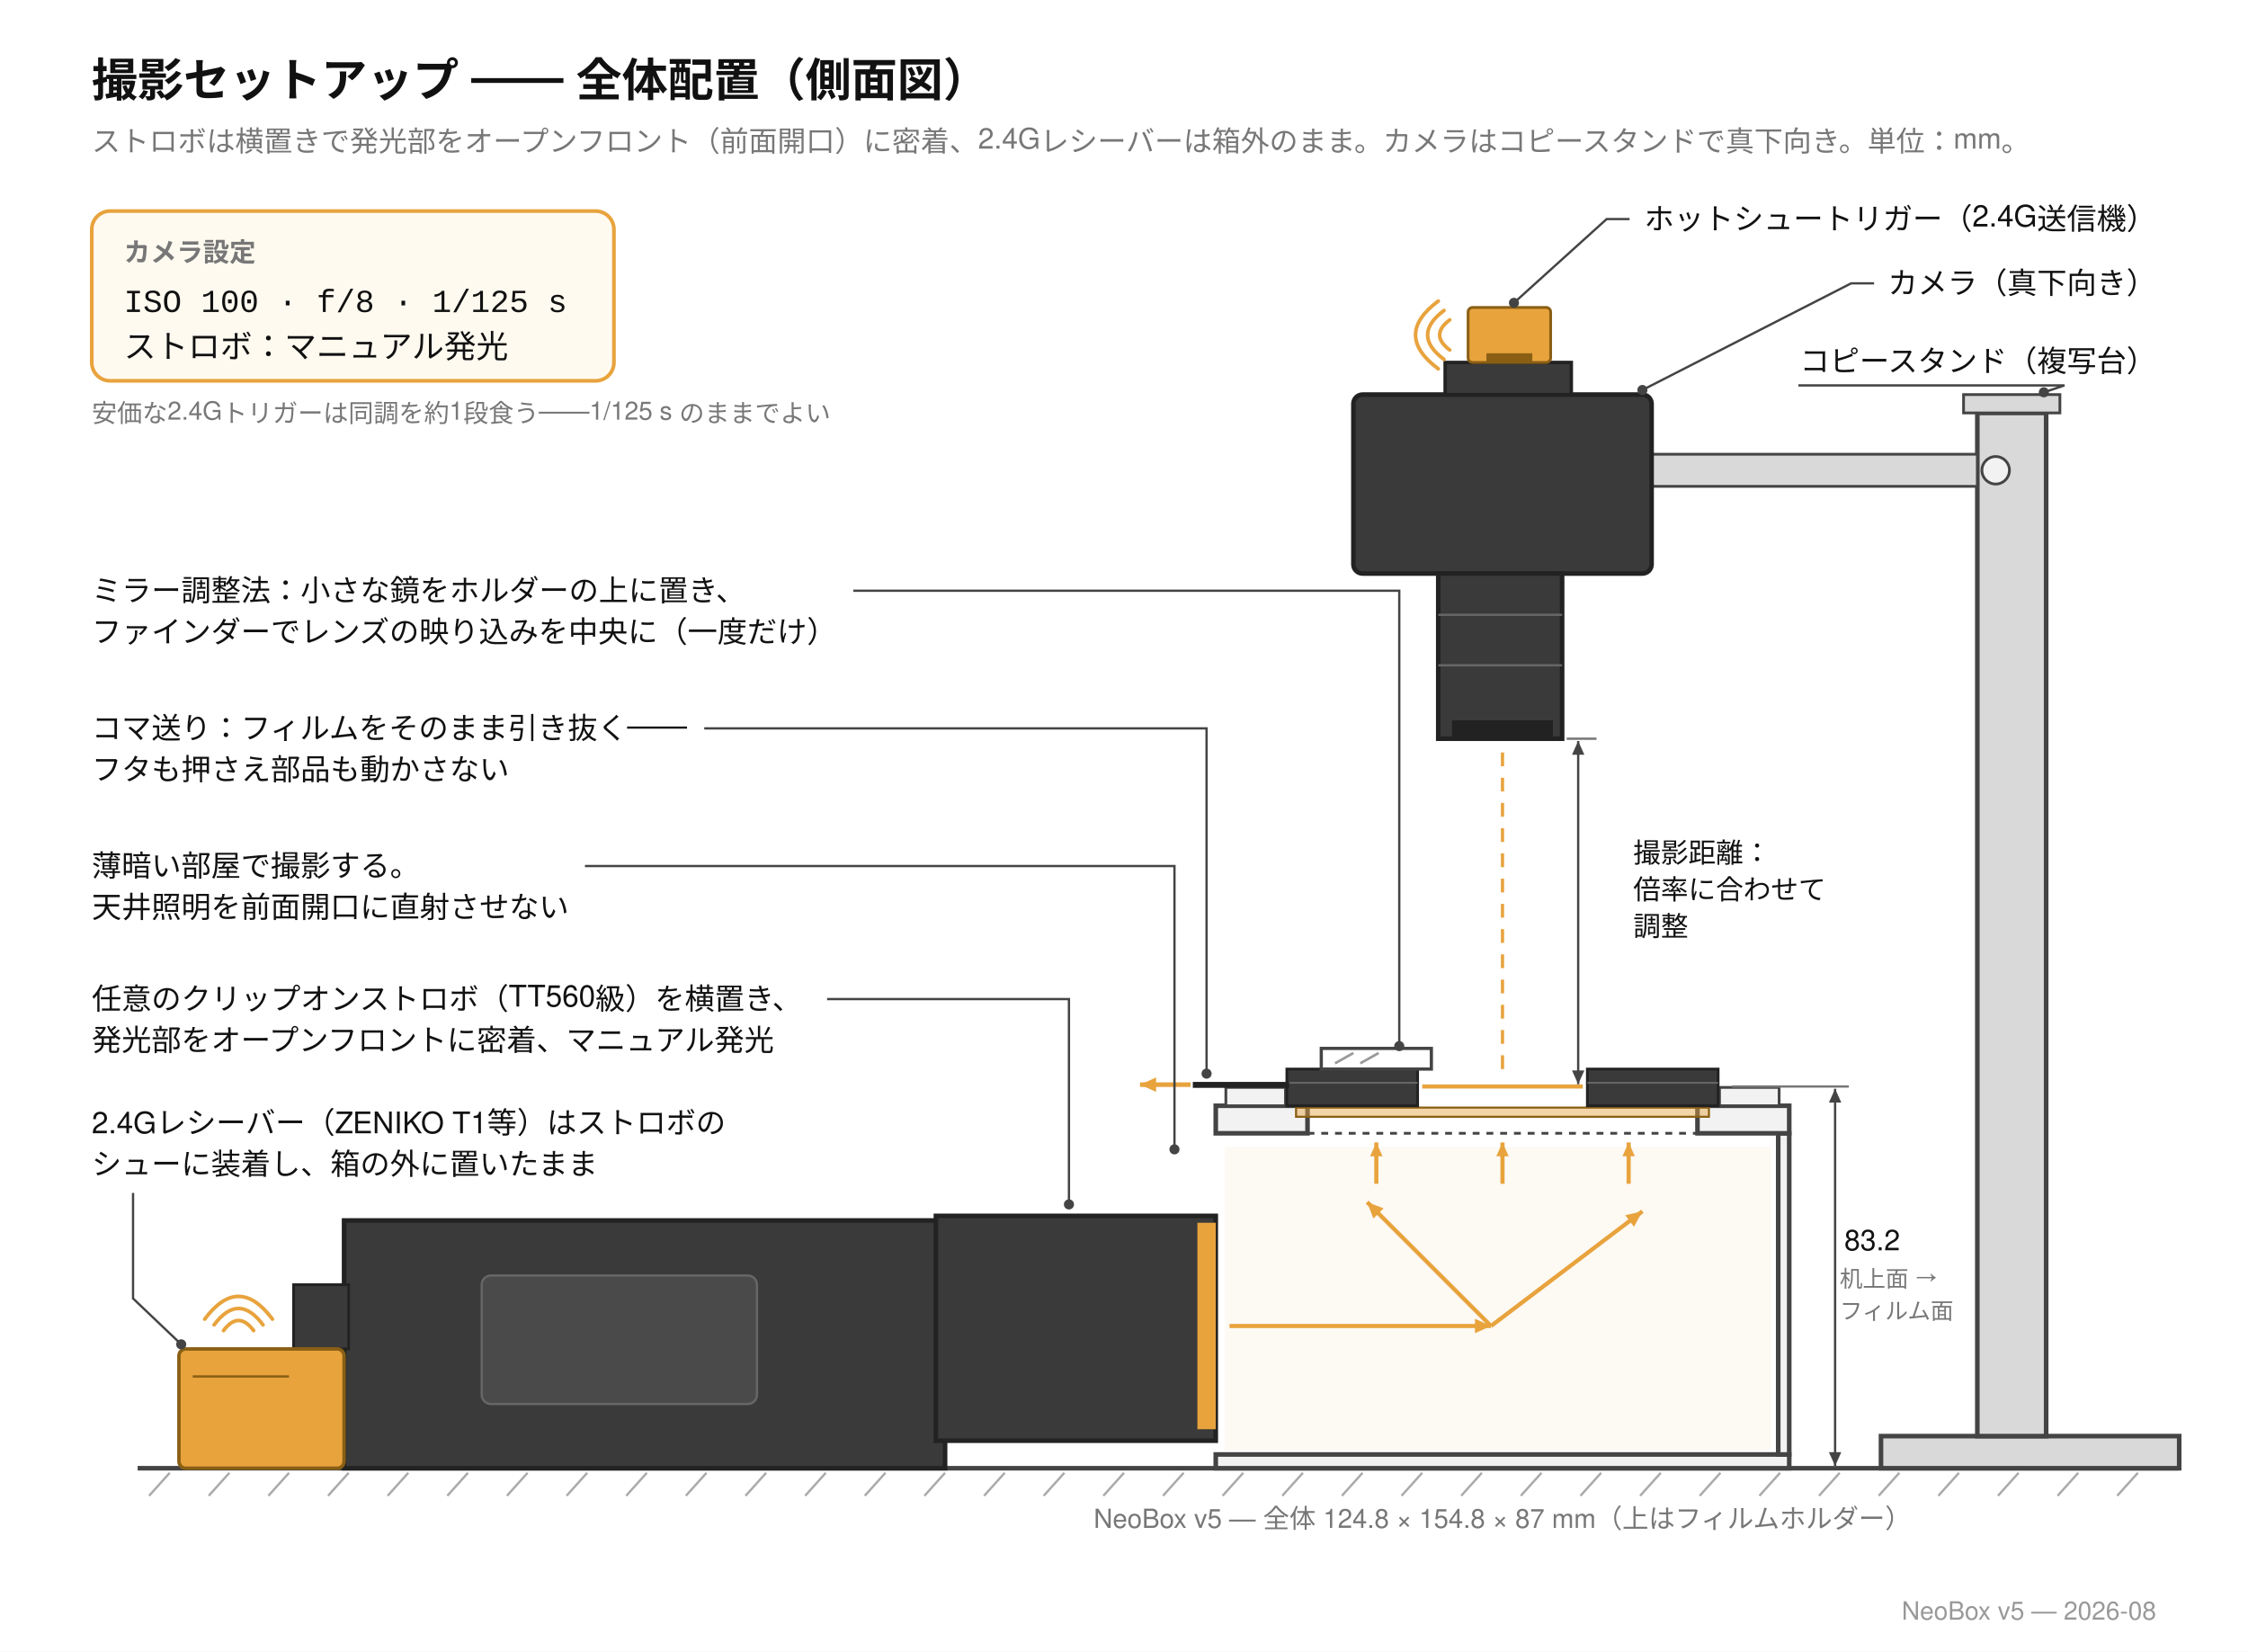
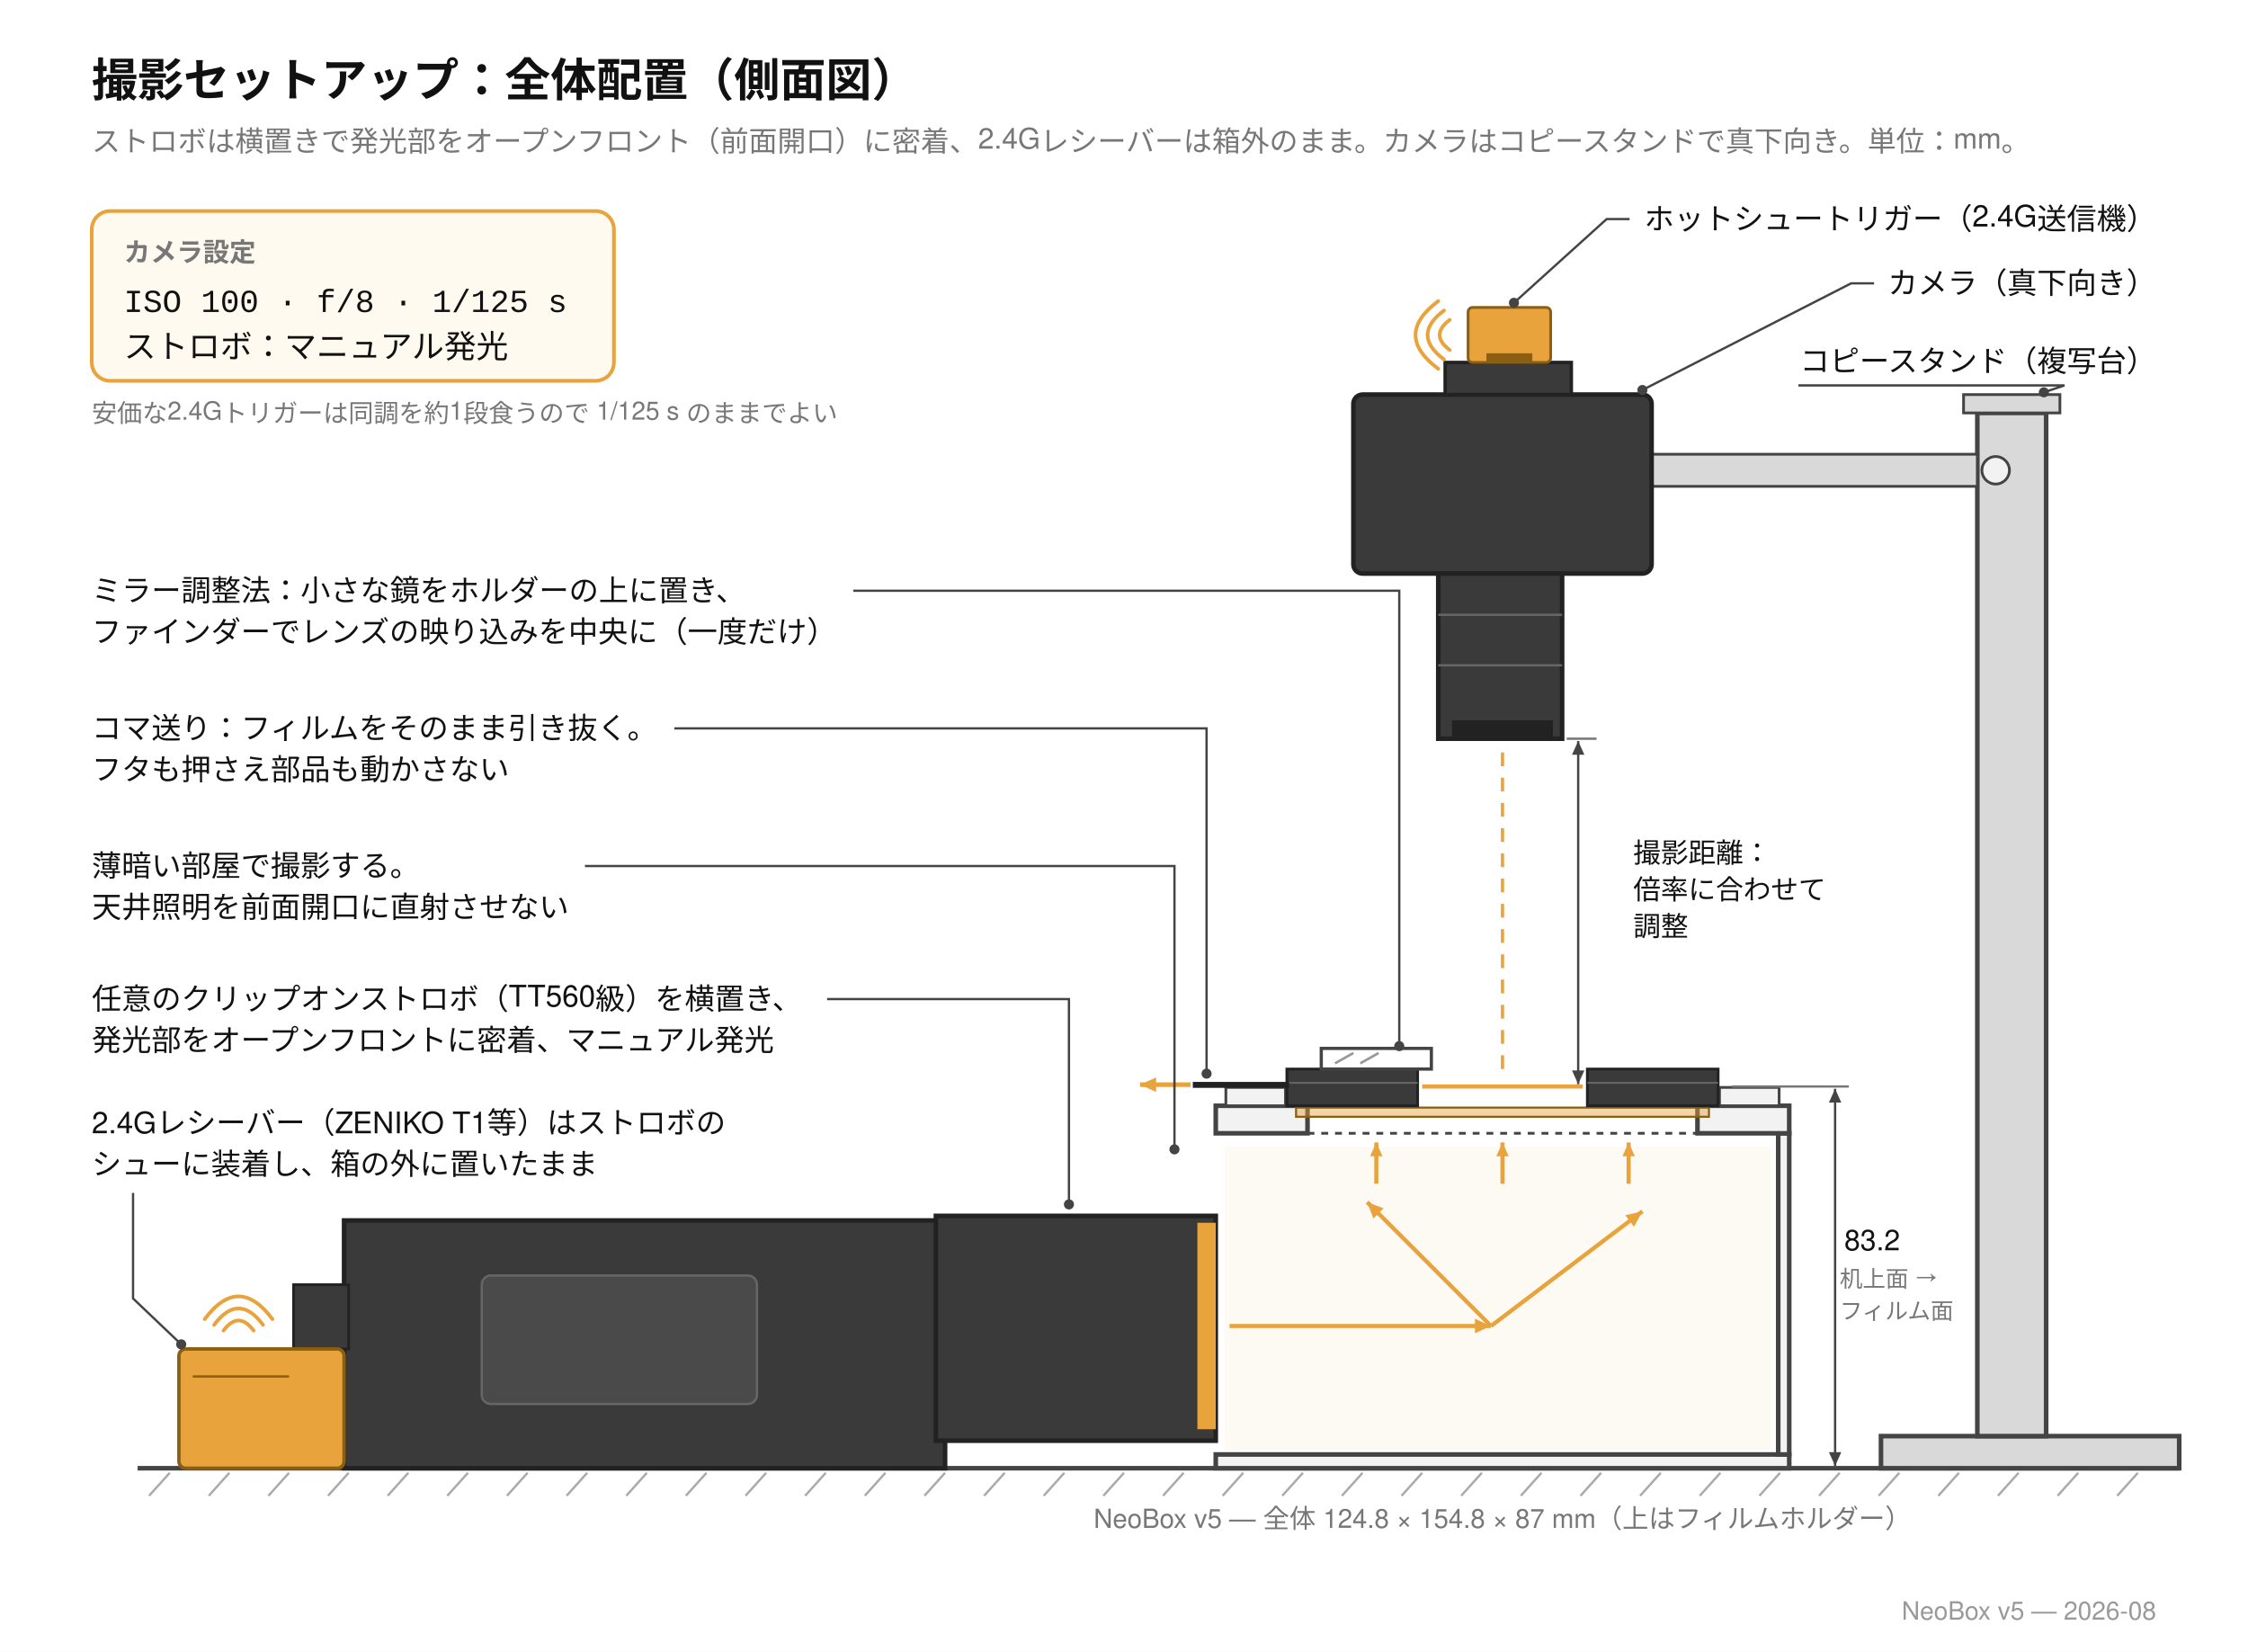
<svg xmlns="http://www.w3.org/2000/svg" width="980" height="720" viewBox="0 0 980 720" font-family="Helvetica, Arial, sans-serif">
  <rect x="0" y="0" width="980" height="720" fill="#ffffff" />
-   <text x="40" y="42" font-size="20" fill="#111" text-anchor="start" font-family="Helvetica, Arial, sans-serif" font-weight="bold">撮影セットアップ —— 全体配置（側面図）</text>
+   <text x="40" y="42" font-size="20" fill="#111" text-anchor="start" font-family="Helvetica, Arial, sans-serif" font-weight="bold">撮影セットアップ：全体配置（側面図）</text>
  <text x="40" y="66" font-size="12.5" fill="#777" text-anchor="start" font-family="Helvetica, Arial, sans-serif">ストロボは横置きで発光部をオープンフロント（前面開口）に密着、2.4Gレシーバーは箱外のまま。カメラはコピースタンドで真下向き。単位：mm。</text>
  <line x1="60" y1="640" x2="950" y2="640" stroke="#444" stroke-width="2" />
  <line x1="74" y1="642" x2="65" y2="652" stroke="#aaa" stroke-width="1" />
  <line x1="100" y1="642" x2="91" y2="652" stroke="#aaa" stroke-width="1" />
  <line x1="126" y1="642" x2="117" y2="652" stroke="#aaa" stroke-width="1" />
  <line x1="152" y1="642" x2="143" y2="652" stroke="#aaa" stroke-width="1" />
  <line x1="178" y1="642" x2="169" y2="652" stroke="#aaa" stroke-width="1" />
  <line x1="204" y1="642" x2="195" y2="652" stroke="#aaa" stroke-width="1" />
  <line x1="230" y1="642" x2="221" y2="652" stroke="#aaa" stroke-width="1" />
  <line x1="256" y1="642" x2="247" y2="652" stroke="#aaa" stroke-width="1" />
  <line x1="282" y1="642" x2="273" y2="652" stroke="#aaa" stroke-width="1" />
  <line x1="308" y1="642" x2="299" y2="652" stroke="#aaa" stroke-width="1" />
  <line x1="334" y1="642" x2="325" y2="652" stroke="#aaa" stroke-width="1" />
  <line x1="360" y1="642" x2="351" y2="652" stroke="#aaa" stroke-width="1" />
  <line x1="386" y1="642" x2="377" y2="652" stroke="#aaa" stroke-width="1" />
  <line x1="412" y1="642" x2="403" y2="652" stroke="#aaa" stroke-width="1" />
  <line x1="438" y1="642" x2="429" y2="652" stroke="#aaa" stroke-width="1" />
  <line x1="464" y1="642" x2="455" y2="652" stroke="#aaa" stroke-width="1" />
  <line x1="490" y1="642" x2="481" y2="652" stroke="#aaa" stroke-width="1" />
  <line x1="516" y1="642" x2="507" y2="652" stroke="#aaa" stroke-width="1" />
  <line x1="542" y1="642" x2="533" y2="652" stroke="#aaa" stroke-width="1" />
  <line x1="568" y1="642" x2="559" y2="652" stroke="#aaa" stroke-width="1" />
  <line x1="594" y1="642" x2="585" y2="652" stroke="#aaa" stroke-width="1" />
  <line x1="620" y1="642" x2="611" y2="652" stroke="#aaa" stroke-width="1" />
  <line x1="646" y1="642" x2="637" y2="652" stroke="#aaa" stroke-width="1" />
  <line x1="672" y1="642" x2="663" y2="652" stroke="#aaa" stroke-width="1" />
  <line x1="698" y1="642" x2="689" y2="652" stroke="#aaa" stroke-width="1" />
  <line x1="724" y1="642" x2="715" y2="652" stroke="#aaa" stroke-width="1" />
  <line x1="750" y1="642" x2="741" y2="652" stroke="#aaa" stroke-width="1" />
  <line x1="776" y1="642" x2="767" y2="652" stroke="#aaa" stroke-width="1" />
  <line x1="802" y1="642" x2="793" y2="652" stroke="#aaa" stroke-width="1" />
  <line x1="828" y1="642" x2="819" y2="652" stroke="#aaa" stroke-width="1" />
  <line x1="854" y1="642" x2="845" y2="652" stroke="#aaa" stroke-width="1" />
  <line x1="880" y1="642" x2="871" y2="652" stroke="#aaa" stroke-width="1" />
  <line x1="906" y1="642" x2="897" y2="652" stroke="#aaa" stroke-width="1" />
  <line x1="932" y1="642" x2="923" y2="652" stroke="#aaa" stroke-width="1" />
  <rect x="530" y="634" width="250" height="6" fill="#f2f2f2" stroke="#444" stroke-width="2" />
  <rect x="775.2" y="494" width="4.8" height="140" fill="#f2f2f2" stroke="#444" stroke-width="2" />
  <rect x="530" y="482" width="40" height="12" fill="#f2f2f2" stroke="#444" stroke-width="2" />
  <rect x="740" y="482" width="40" height="12" fill="#f2f2f2" stroke="#444" stroke-width="2" />
  <line x1="570" y1="494" x2="740" y2="494" stroke="#444" stroke-width="1.2" stroke-dasharray="3,3" />
  <rect x="565" y="482.8" width="180" height="4" fill="#e8a33d" fill-opacity="0.45" stroke="#8a5f14" stroke-width="0.9" />
  <rect x="534.4" y="474" width="26" height="8" fill="#f2f2f2" stroke="#444" stroke-width="1.2" />
  <rect x="749.6" y="474" width="26" height="8" fill="#f2f2f2" stroke="#444" stroke-width="1.2" />
  <rect x="534" y="500" width="238" height="132" fill="#e8a33d" fill-opacity="0.06" />
  <rect x="561" y="466" width="57" height="16" fill="#3a3a3a" stroke="#222" stroke-width="1.2" />
  <rect x="692" y="466" width="57" height="16" fill="#3a3a3a" stroke="#222" stroke-width="1.2" />
  <line x1="561" y1="472" x2="618" y2="472" stroke="#666" stroke-width="0.8" />
  <line x1="692" y1="472" x2="749" y2="472" stroke="#666" stroke-width="0.8" />
  <line x1="620" y1="473.6" x2="690" y2="473.6" stroke="#e8a33d" stroke-width="1.8" />
  <rect x="520" y="471.6" width="42" height="2.6" fill="#222" />
  <line x1="519" y1="472.8" x2="497" y2="472.8" stroke="#e8a33d" stroke-width="2" />
  <polygon points="497,472.8 504,475.95 504,469.65" fill="#e8a33d" />
  <rect x="576" y="457" width="48" height="9" fill="#ffffff" stroke="#444" stroke-width="1.4" />
  <line x1="582" y1="463.5" x2="590" y2="459" stroke="#999" stroke-width="1.1" />
  <line x1="593" y1="463.5" x2="601" y2="459" stroke="#999" stroke-width="1.1" />
  <rect x="150" y="532" width="262" height="108" fill="#3a3a3a" stroke="#222" stroke-width="2" />
  <rect x="210" y="556" width="120" height="56" rx="4" fill="#4a4a4a" stroke="#666" stroke-width="1" />
  <rect x="408" y="530" width="122" height="98" fill="#3a3a3a" stroke="#222" stroke-width="2" />
  <rect x="522" y="533" width="8" height="90" fill="#e8a33d" />
  <rect x="128" y="560" width="24" height="28" fill="#3a3a3a" stroke="#222" stroke-width="1.2" />
  <rect x="78" y="588" width="72" height="52" rx="3" fill="#e8a33d" stroke="#8a5f14" stroke-width="1.5" />
  <line x1="84" y1="600" x2="126" y2="600" stroke="#8a5f14" stroke-width="1" />
  <path d="M 97.44 580 Q 104 571.2 110.56 580" fill="none" stroke="#e8a33d" stroke-width="1.6" stroke-linecap="round" />
  <path d="M 93.34 577.5 Q 104 563.2 114.66 577.5" fill="none" stroke="#e8a33d" stroke-width="1.6" stroke-linecap="round" />
  <path d="M 89.24 575 Q 104 555.2 118.76 575" fill="none" stroke="#e8a33d" stroke-width="1.6" stroke-linecap="round" />
  <line x1="536" y1="578" x2="650" y2="578" stroke="#e8a33d" stroke-width="1.8" />
  <polygon points="650,578 643,574.85 643,581.15" fill="#e8a33d" />
  <line x1="650" y1="578" x2="716" y2="528" stroke="#e8a33d" stroke-width="1.8" />
  <polygon points="716,528 708.518,529.716 712.323,534.738" fill="#e8a33d" />
  <line x1="650" y1="578" x2="596" y2="524" stroke="#e8a33d" stroke-width="1.8" />
  <polygon points="596,524 598.722,531.177 603.177,526.722" fill="#e8a33d" />
  <line x1="600" y1="516" x2="600" y2="498" stroke="#e8a33d" stroke-width="1.8" />
  <polygon points="600,498 597.3,504 602.7,504" fill="#e8a33d" />
  <line x1="655" y1="516" x2="655" y2="498" stroke="#e8a33d" stroke-width="1.8" />
  <polygon points="655,498 652.3,504 657.7,504" fill="#e8a33d" />
  <line x1="710" y1="516" x2="710" y2="498" stroke="#e8a33d" stroke-width="1.8" />
  <polygon points="710,498 707.3,504 712.7,504" fill="#e8a33d" />
  <rect x="820" y="626" width="130" height="14" fill="#d9d9d9" stroke="#444" stroke-width="2" />
  <rect x="862" y="180" width="30" height="446" fill="#d9d9d9" stroke="#444" stroke-width="2" />
  <rect x="856" y="172" width="42" height="8" fill="#d9d9d9" stroke="#444" stroke-width="1.2" />
  <rect x="714" y="198" width="148" height="14" fill="#d9d9d9" stroke="#444" stroke-width="1.2" />
  <circle cx="870" cy="205" r="6" fill="#f2f2f2" stroke="#444" stroke-width="1.2" />
  <rect x="590" y="172" width="130" height="78" rx="4" fill="#3a3a3a" stroke="#222" stroke-width="2" />
  <rect x="630" y="158" width="55" height="14" fill="#3a3a3a" stroke="#222" stroke-width="1.5" />
  <rect x="627" y="250" width="54" height="72" fill="#3a3a3a" stroke="#222" stroke-width="2" />
  <line x1="627" y1="268" x2="681" y2="268" stroke="#666" stroke-width="1" />
  <line x1="627" y1="290" x2="681" y2="290" stroke="#666" stroke-width="1" />
  <rect x="633" y="314" width="44" height="8" fill="#222" />
  <rect x="640" y="134" width="36" height="24" rx="2" fill="#e8a33d" stroke="#8a5f14" stroke-width="1.2" />
  <rect x="648" y="154" width="20" height="4" fill="#8a5f14" />
  <path d="M 632 152.56 Q 623.2 146 632 139.44" fill="none" stroke="#e8a33d" stroke-width="1.6" stroke-linecap="round" />
  <path d="M 629.5 156.66 Q 615.2 146 629.5 135.34" fill="none" stroke="#e8a33d" stroke-width="1.6" stroke-linecap="round" />
  <path d="M 627 160.76 Q 607.2 146 627 131.24" fill="none" stroke="#e8a33d" stroke-width="1.6" stroke-linecap="round" />
  <line x1="655" y1="328" x2="655" y2="470.6" stroke="#e8a33d" stroke-width="1.4" stroke-dasharray="6,5" />
  <line x1="683" y1="322" x2="696" y2="322" stroke="#777" stroke-width="1" />
  <line x1="688" y1="323" x2="688" y2="472.6" stroke="#444" stroke-width="1" />
  <polygon points="688,472.6 690.7,466.6 685.3,466.6" fill="#444" />
  <polygon points="688,323 685.3,329 690.7,329" fill="#444" />
  <text x="712" y="376" font-size="12" fill="#111" text-anchor="start" font-family="Helvetica, Arial, sans-serif">撮影距離：</text>
  <text x="712" y="392" font-size="12" fill="#111" text-anchor="start" font-family="Helvetica, Arial, sans-serif">倍率に合わせて</text>
  <text x="712" y="408" font-size="12" fill="#111" text-anchor="start" font-family="Helvetica, Arial, sans-serif">調整</text>
  <line x1="755" y1="473.6" x2="806" y2="473.6" stroke="#777" stroke-width="1" />
  <line x1="800" y1="474.6" x2="800" y2="639" stroke="#444" stroke-width="1" />
  <polygon points="800,639 802.7,633 797.3,633" fill="#444" />
  <polygon points="800,474.6 797.3,480.6 802.7,480.6" fill="#444" />
  <text x="804" y="545" font-size="12.5" fill="#111" text-anchor="start" font-family="Helvetica, Arial, sans-serif">83.2</text>
  <text x="802" y="561" font-size="10" fill="#777" text-anchor="start" font-family="Helvetica, Arial, sans-serif">机上面 →</text>
  <text x="802" y="575" font-size="10" fill="#777" text-anchor="start" font-family="Helvetica, Arial, sans-serif">フィルム面</text>
  <rect x="40" y="92" width="227.64" height="74" rx="8" fill="#fffaf0" stroke="#e8a33d" stroke-width="1.6" />
  <text x="54" y="114" font-size="11.5" fill="#777" text-anchor="start" font-family="Helvetica, Arial, sans-serif" font-weight="bold">カメラ設定</text>
  <text x="54" y="136" font-size="14" fill="#111" text-anchor="start" font-family="Menlo, Consolas, 'Courier New', monospace">ISO 100 · f/8 · 1/125 s</text>
  <text x="54" y="156" font-size="14" fill="#111" text-anchor="start" font-family="Menlo, Consolas, 'Courier New', monospace">ストロボ：マニュアル発光</text>
-   <text x="40" y="184" font-size="11" fill="#777" text-anchor="start" font-family="Helvetica, Arial, sans-serif">安価な2.4Gトリガーは同調を約1段食う——1/125 s のままでよい</text>
+   <text x="40" y="184" font-size="11" fill="#777" text-anchor="start" font-family="Helvetica, Arial, sans-serif">安価な2.4Gトリガーは同調を約1段食うので 1/125 s のままでよい</text>
  <text x="40" y="262" font-size="13" fill="#111" text-anchor="start" font-family="Helvetica, Arial, sans-serif">ミラー調整法：小さな鏡をホルダーの上に置き、</text>
  <text x="40" y="280" font-size="13" fill="#111" text-anchor="start" font-family="Helvetica, Arial, sans-serif">ファインダーでレンズの映り込みを中央に（一度だけ）</text>
  <polyline points="372,257.5 610,257.5 610,456" fill="none" stroke="#444" stroke-width="1" />
  <circle cx="610" cy="456" r="2.2" fill="#444" />
-   <text x="40" y="322" font-size="13" fill="#111" text-anchor="start" font-family="Helvetica, Arial, sans-serif">コマ送り：フィルムをそのまま引き抜く——</text>
+   <text x="40" y="322" font-size="13" fill="#111" text-anchor="start" font-family="Helvetica, Arial, sans-serif">コマ送り：フィルムをそのまま引き抜く。</text>
  <text x="40" y="340" font-size="13" fill="#111" text-anchor="start" font-family="Helvetica, Arial, sans-serif">フタも押さえ部品も動かさない</text>
-   <polyline points="307,317.5 526,317.5 526,468" fill="none" stroke="#444" stroke-width="1" />
+   <polyline points="294,317.5 526,317.5 526,468" fill="none" stroke="#444" stroke-width="1" />
  <circle cx="526" cy="468" r="2.2" fill="#444" />
  <text x="40" y="382" font-size="13" fill="#111" text-anchor="start" font-family="Helvetica, Arial, sans-serif">薄暗い部屋で撮影する。</text>
  <text x="40" y="400" font-size="13" fill="#111" text-anchor="start" font-family="Helvetica, Arial, sans-serif">天井照明を前面開口に直射させない</text>
  <polyline points="255,377.5 512,377.5 512,501" fill="none" stroke="#444" stroke-width="1" />
  <circle cx="512" cy="501" r="2.2" fill="#444" />
  <text x="40" y="440" font-size="13" fill="#111" text-anchor="start" font-family="Helvetica, Arial, sans-serif">任意のクリップオンストロボ（TT560級）を横置き、</text>
  <text x="40" y="458" font-size="13" fill="#111" text-anchor="start" font-family="Helvetica, Arial, sans-serif">発光部をオープンフロントに密着、マニュアル発光</text>
  <polyline points="360.56,435.5 466,435.5 466,525" fill="none" stroke="#444" stroke-width="1" />
  <circle cx="466" cy="525" r="2.2" fill="#444" />
  <text x="40" y="494" font-size="13" fill="#111" text-anchor="start" font-family="Helvetica, Arial, sans-serif">2.4Gレシーバー（ZENIKO T1等）はストロボの</text>
  <text x="40" y="512" font-size="13" fill="#111" text-anchor="start" font-family="Helvetica, Arial, sans-serif">シューに装着し、箱の外に置いたまま</text>
  <polyline points="58,520 58,566 79,586" fill="none" stroke="#444" stroke-width="1" />
  <circle cx="79" cy="586" r="2.2" fill="#444" />
  <text x="940" y="100" font-size="13" fill="#111" text-anchor="end" font-family="Helvetica, Arial, sans-serif">ホットシュートリガー（2.4G送信機）</text>
  <polyline points="710.4,95.5 700.4,95.5 660,132" fill="none" stroke="#444" stroke-width="1" />
  <circle cx="660" cy="132" r="2.2" fill="#444" />
  <text x="940" y="128" font-size="13" fill="#111" text-anchor="end" font-family="Helvetica, Arial, sans-serif">カメラ（真下向き）</text>
  <polyline points="817,123.5 807,123.5 716,170" fill="none" stroke="#444" stroke-width="1" />
  <circle cx="716" cy="170" r="2.2" fill="#444" />
  <text x="940" y="162" font-size="13" fill="#111" text-anchor="end" font-family="Helvetica, Arial, sans-serif">コピースタンド（複写台）</text>
  <polyline points="784,168 900,168 891,171" fill="none" stroke="#444" stroke-width="1" />
  <circle cx="891" cy="171" r="2.2" fill="#444" />
  <text x="655" y="666" font-size="11.5" fill="#777" text-anchor="middle" font-family="Helvetica, Arial, sans-serif">NeoBox v5 — 全体 124.8 × 154.8 × 87 mm（上はフィルムホルダー）</text>
  <text x="940" y="706" font-size="11" fill="#999" text-anchor="end" font-family="Helvetica, Arial, sans-serif">NeoBox v5 — 2026-08</text>
</svg>
